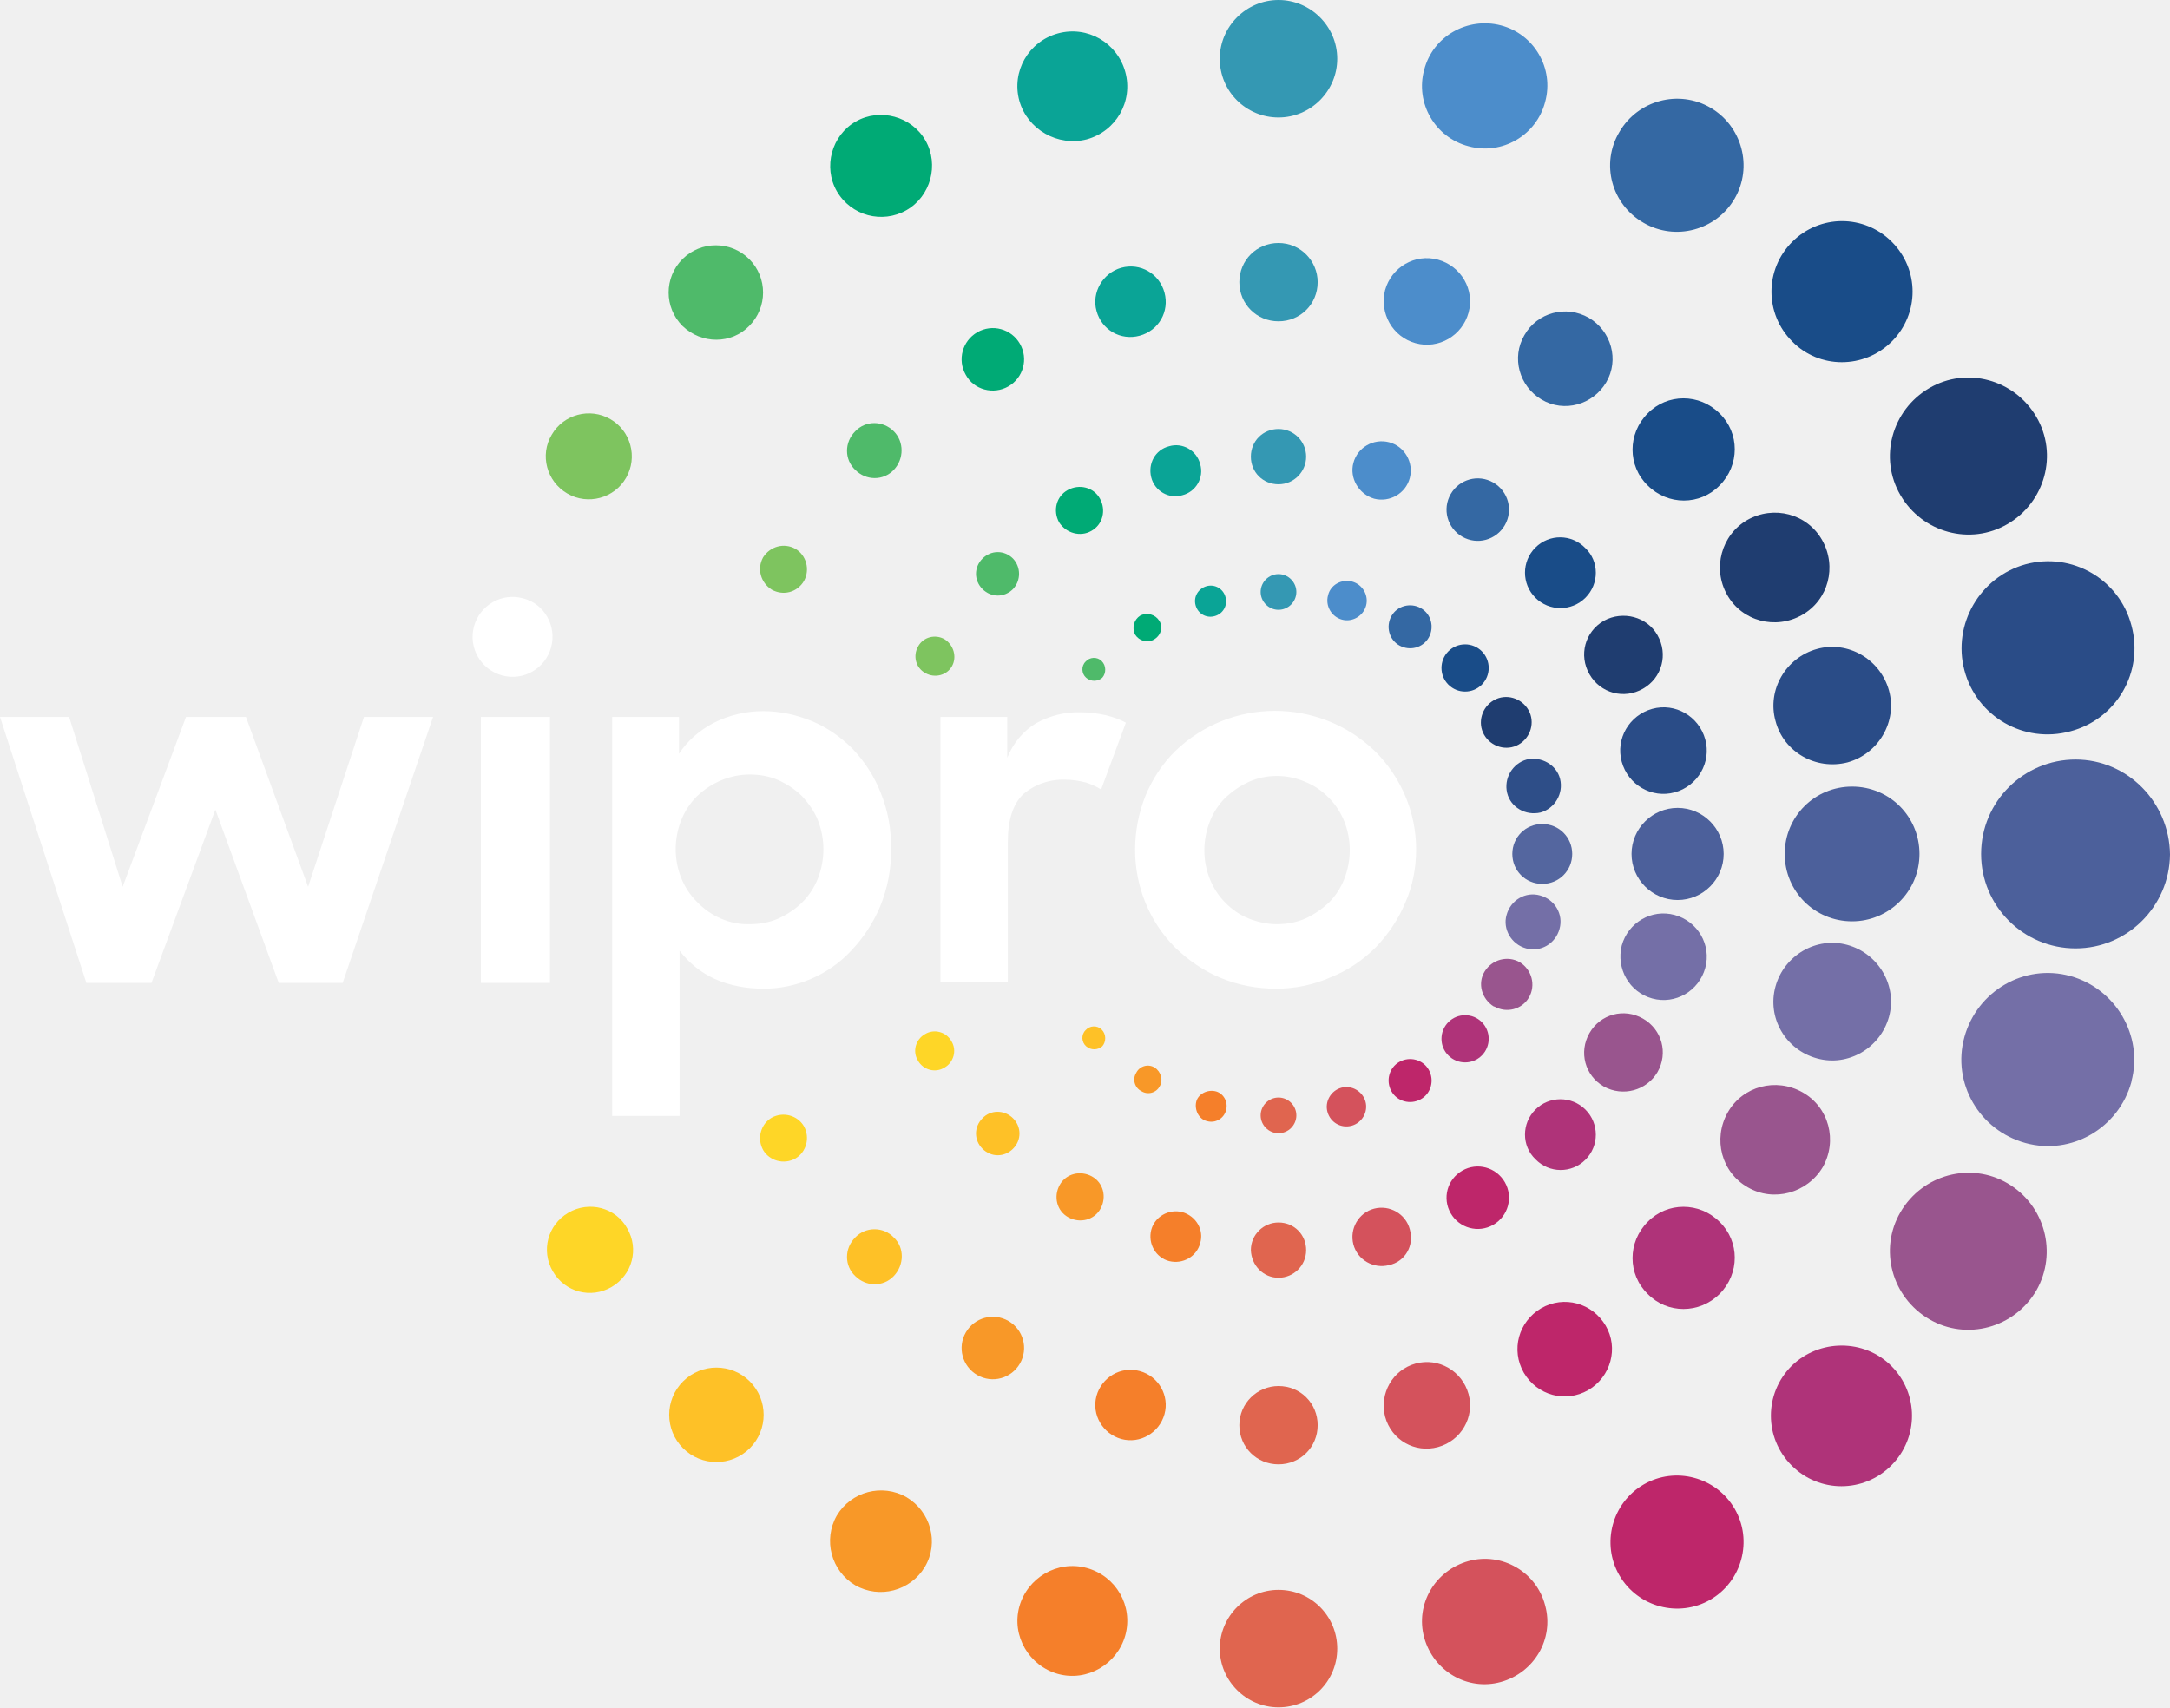
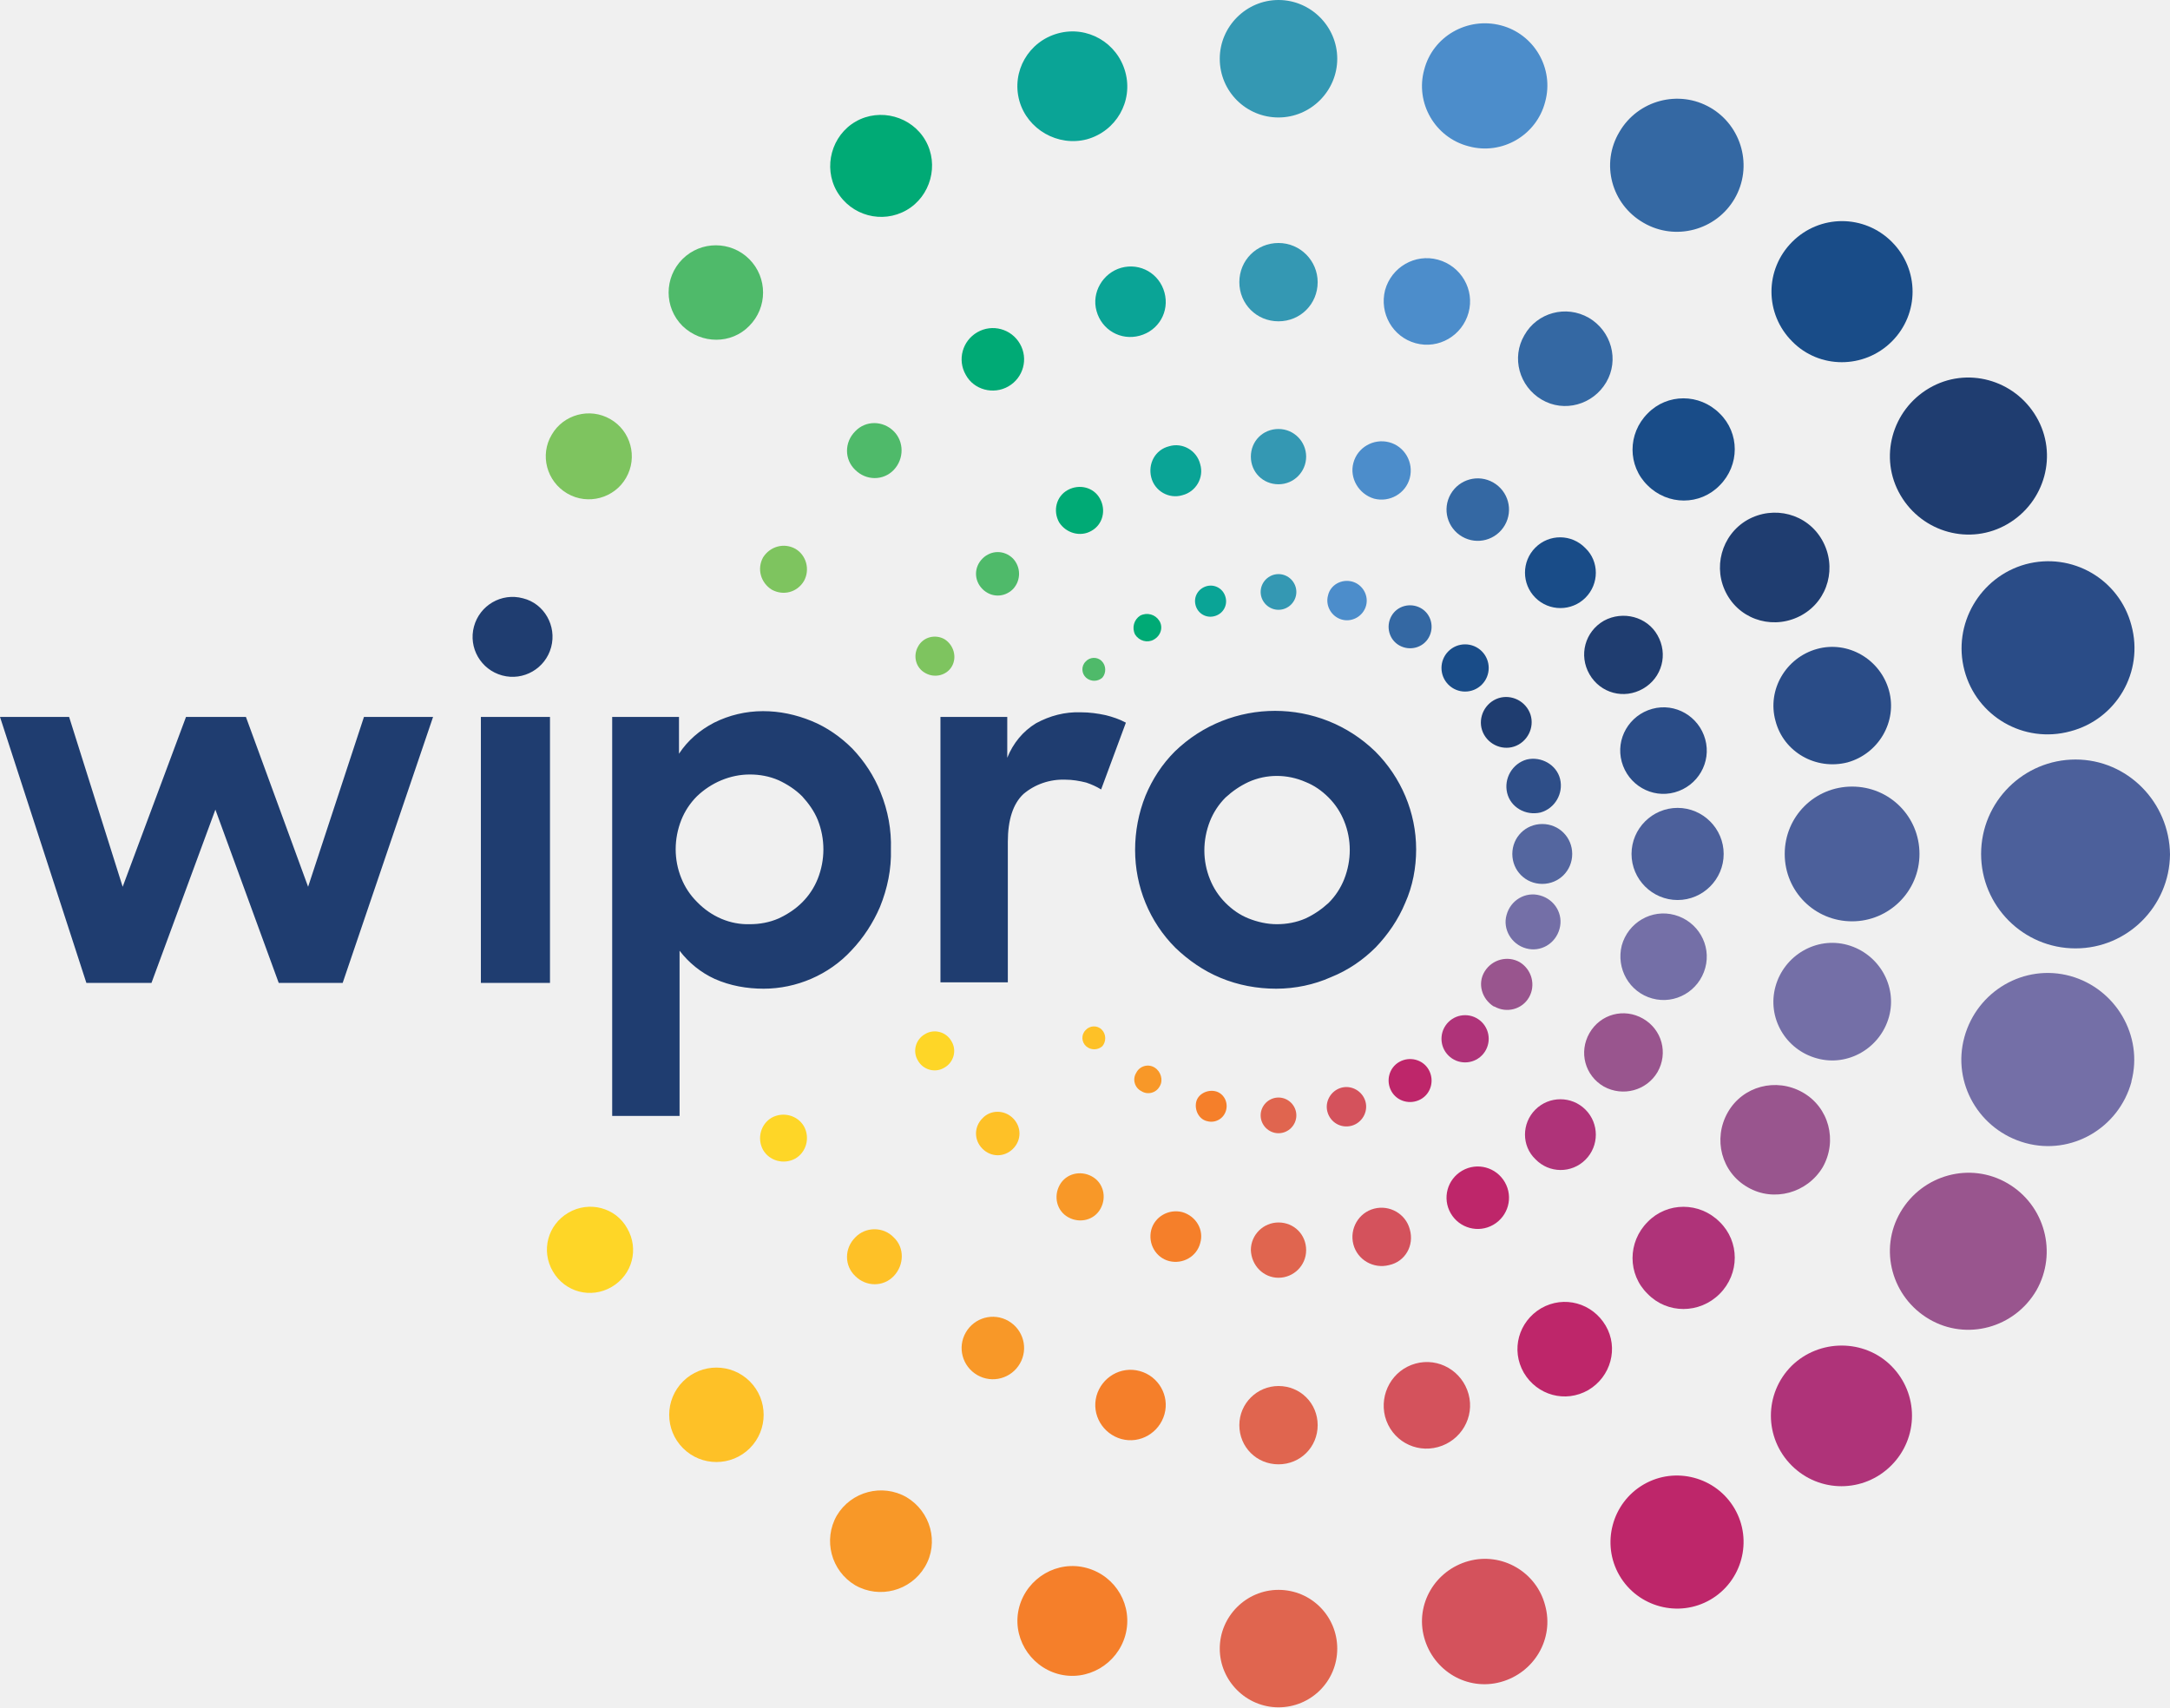
<svg xmlns="http://www.w3.org/2000/svg" viewBox="0 0 376.8 296.5" xml:space="preserve" id="Layer_1" width="376.8" height="296.5" version="1.1">
  <style id="style997" type="text/css">.st0{fill:#2a4c87}.st2{fill:#1f3d70}.st3{fill:#194c88}.st4{fill:#3468a3}.st5{fill:#4c8dcb}.st6{fill:#3498b3}.st7{fill:#0aa496}.st8{fill:#00aa75}.st9{fill:#4fba6a}.st10{fill:#7ec45f}.st11{fill:#4c609b}.st13{fill:#746fa7}.st14{fill:#99558e}.st15{fill:#af3379}.st16{fill:#be266a}.st17{fill:#d4525c}.st18{fill:#e0654f}.st19{fill:#f57f2a}.st20{fill:#f89828}.st21{fill:#fec127}.st22{fill:#fed627}</style>
  <path id="path999" d="M341.1 116.4c2.1 8 10.3 12.8 18.4 10.6 8-2.1 12.8-10.3 10.6-18.4-2.1-8-10.3-12.8-18.4-10.6-7.9 2.2-12.7 10.4-10.6 18.4" class="st0" />
  <path id="path1001" d="M320.8 132.4c5.4-1.5 8.7-7.1 7.2-12.5s-7.1-8.7-12.5-7.2-8.7 7.1-7.2 12.5c1.4 5.4 7 8.6 12.5 7.2" class="st0" />
  <path id="path1003" d="M290.8 137.6c4-1.1 6.4-5.2 5.3-9.2s-5.2-6.4-9.2-5.3-6.4 5.2-5.3 9.2 5.2 6.4 9.2 5.3" class="st0" />
  <path id="path1005" d="M267.5 141.1c2.5-.7 4-3.3 3.4-5.8s-3.3-4-5.8-3.4c-2.5.7-4 3.3-3.4 5.8s3.2 4 5.8 3.4" style="fill:#2e4e88" />
  <path id="path1007" d="M330 86c3.8 6.5 12.1 8.8 18.6 5s8.8-12.1 5-18.6-12.1-8.8-18.6-5-8.8 12.1-5 18.6" class="st2" />
  <path id="path1009" d="M299.9 103.3c2.6 4.6 8.4 6.1 13 3.5s6.1-8.4 3.5-13-8.4-6.1-13-3.5c-4.5 2.6-6.1 8.4-3.5 13" class="st2" />
  <path id="path1011" d="M278.5 107.8c-3.3 1.9-4.4 6-2.5 9.3s6 4.4 9.3 2.5 4.4-6 2.5-9.3c-1.8-3.2-6-4.3-9.3-2.5" class="st2" />
  <path id="path1013" d="M259.4 121.6c-2.1 1.2-2.9 3.9-1.7 6s3.9 2.9 6 1.7 2.9-3.9 1.7-6-3.9-2.9-6-1.7" class="st2" />
  <path id="path1015" d="M328.5 59.3c4.8-4.8 4.8-12.5 0-17.3s-12.5-4.8-17.3 0-4.8 12.5 0 17.3c4.7 4.8 12.5 4.8 17.3 0" class="st3" />
  <path id="path1017" d="M298.6 71.8c-3.5-3.5-9.1-3.5-12.5 0-3.5 3.5-3.5 9.1 0 12.5 3.5 3.5 9.1 3.5 12.5 0 3.5-3.5 3.5-9.1 0-12.5" class="st3" />
  <path id="path1019" d="M266.6 95.1c-2.4 2.4-2.4 6.3 0 8.7s6.3 2.4 8.7 0 2.4-6.3 0-8.6c-2.4-2.5-6.3-2.5-8.7-.1" class="st3" />
  <path id="path1021" d="M251.5 118.9c1.6 1.6 4.2 1.6 5.8 0s1.6-4.2 0-5.8-4.2-1.6-5.8 0-1.6 4.2 0 5.8" class="st3" />
  <path id="path1023" d="M285.4 38.7c5.5 3.2 12.6 1.3 15.8-4.2s1.3-12.6-4.2-15.8-12.6-1.3-15.8 4.2c-3.3 5.5-1.4 12.6 4.2 15.8-.1 0 0 0 0 0" class="st4" />
  <path id="path1025" d="M264.7 58.2c-2.3 3.9-.9 8.9 3 11.2s8.9.9 11.2-3 .9-8.9-3-11.2c-4-2.3-9-.9-11.2 3" class="st4" />
  <path id="path1027" d="M259.3 83.8c-2.6-1.5-5.9-.6-7.4 2s-.6 5.9 2 7.4 5.9.6 7.4-2 .6-5.9-2-7.4" class="st4" />
  <path id="path1029" d="M246.7 105.6c-1.8-1-4.1-.4-5.1 1.4s-.4 4.1 1.4 5.1 4.1.4 5.1-1.4.4-4.1-1.4-5.1" class="st4" />
  <path id="path1031" d="M255 25.4c5.8 1.6 11.8-1.9 13.3-7.7 1.6-5.8-1.9-11.8-7.7-13.3s-11.8 1.9-13.3 7.7c-1.6 5.8 1.9 11.8 7.7 13.3" class="st5" />
  <path id="path1033" d="M245.8 59.6c4 1.1 8.1-1.3 9.2-5.3s-1.3-8.1-5.3-9.2-8.1 1.3-9.2 5.3c-1 4 1.3 8.1 5.3 9.2" class="st5" />
  <path id="path1035" d="M238.6 86.6c2.7.7 5.5-.9 6.2-3.6s-.9-5.5-3.6-6.2-5.5.9-6.2 3.6c-.7 2.6.9 5.4 3.6 6.2" class="st5" />
  <path id="path1037" d="M230.6 103.4c-.5 1.8.6 3.7 2.4 4.2s3.7-.6 4.2-2.4-.6-3.7-2.4-4.2c-1.9-.5-3.8.6-4.2 2.4" class="st5" />
  <path id="path1039" d="M222 20.4c5.6 0 10.2-4.6 10.2-10.2S227.6 0 222 0s-10.2 4.6-10.2 10.2c0 5.7 4.6 10.2 10.2 10.2" class="st6" />
  <path id="path1041" d="M222 42.2c-3.8 0-6.8 3-6.8 6.8s3 6.8 6.8 6.8 6.8-3 6.8-6.8c0-3.7-3-6.8-6.8-6.8" class="st6" />
  <path id="path1043" d="M226.8 79.3c0-2.6-2.1-4.8-4.8-4.8s-4.8 2.1-4.8 4.8 2.1 4.8 4.8 4.8 4.8-2.2 4.8-4.8" class="st6" />
  <path id="path1045" d="M222 99.7c-1.7 0-3.1 1.4-3.1 3.1s1.4 3.1 3.1 3.1 3.1-1.4 3.1-3.1-1.4-3.1-3.1-3.1" class="st6" />
  <path id="path1047" d="M188.7 24.2c5.1-1.4 8.1-6.6 6.7-11.7s-6.6-8.1-11.7-6.7-8.1 6.6-6.7 11.7c1.4 5 6.7 8 11.7 6.7" class="st7" />
  <path id="path1049" d="M190.4 54c.9 3.3 4.2 5.2 7.5 4.3s5.2-4.2 4.3-7.5-4.2-5.2-7.5-4.3c-3.2.9-5.2 4.3-4.3 7.5" class="st7" />
  <path id="path1051" d="M199.9 82.9c.6 2.4 3.1 3.8 5.4 3.1 2.4-.6 3.8-3.1 3.1-5.4-.6-2.4-3.1-3.8-5.4-3.1-2.4.6-3.7 3-3.1 5.4" class="st7" />
  <path id="path1053" d="M207.6 105.1c.4 1.5 1.9 2.3 3.3 1.9 1.5-.4 2.3-1.9 1.9-3.3-.4-1.5-1.9-2.3-3.3-1.9s-2.3 1.8-1.9 3.3" class="st7" />
  <path id="path1055" d="M157.4 36.5c4.2-2.4 5.7-7.9 3.3-12.1s-7.9-5.7-12.1-3.3-5.7 7.9-3.3 12.1c2.5 4.3 7.9 5.7 12.1 3.3" class="st8" />
  <path id="path1057" d="M175.1 67.1c2.6-1.5 3.5-4.8 2-7.4s-4.8-3.5-7.4-2-3.5 4.8-2 7.4c1.4 2.6 4.8 3.5 7.4 2" class="st8" />
  <path id="path1059" d="M189.5 92.2c2-1.1 2.6-3.6 1.5-5.6s-3.6-2.6-5.6-1.5-2.6 3.6-1.5 5.6c1.2 1.9 3.7 2.6 5.6 1.5" class="st8" />
  <path id="path1061" d="M201.3 107.8c-.7-1.1-2.1-1.5-3.3-.9-1.1.7-1.5 2.1-.9 3.3.7 1.1 2.1 1.5 3.2.9 1.3-.7 1.7-2.2 1-3.3" class="st8" />
  <path id="path1063" d="M130.1 56.6c3.2-3.2 3.2-8.4 0-11.6s-8.4-3.2-11.6 0-3.2 8.4 0 11.6c3.3 3.2 8.5 3.2 11.6 0" class="st9" />
  <path id="path1065" d="M155.2 74.9c-1.9-1.9-4.9-1.9-6.7 0-1.9 1.9-1.9 4.9 0 6.7 1.9 1.9 4.9 1.9 6.7 0s1.8-4.9 0-6.7" class="st9" />
  <path id="path1067" d="M175.9 97c-1.5-1.5-3.8-1.5-5.3 0s-1.5 3.8 0 5.3 3.8 1.5 5.3 0c1.4-1.5 1.4-3.8 0-5.3" class="st9" />
  <path id="path1069" d="M191.3 114.8c-.8-.8-2.1-.7-2.8.1-.8.8-.7 2.1.1 2.8s2 .7 2.8 0c.7-.8.7-2.1-.1-2.9" class="st9" />
  <path id="path1071" d="M98.5 85.7c3.6 2.1 8.2.8 10.2-2.7 2.1-3.6.8-8.2-2.7-10.2-3.6-2.1-8.2-.8-10.2 2.7-2.1 3.5-.9 8.1 2.7 10.2" class="st10" />
  <path id="path1073" d="M138.1 95.3c-2-1.1-4.4-.4-5.6 1.5-1.1 2-.4 4.4 1.5 5.6 2 1.1 4.4.5 5.6-1.5 1.1-2 .4-4.5-1.5-5.6" class="st10" />
  <path id="path1075" d="M164 111c-1.6-.9-3.7-.4-4.6 1.3-.9 1.6-.4 3.7 1.3 4.6 1.6.9 3.7.4 4.6-1.2s.3-3.7-1.3-4.7" class="st10" />
  <path id="path1077" d="M360.4 131.9c-9 0-16.4 7.3-16.4 16.4 0 9 7.3 16.4 16.4 16.4 9 0 16.3-7.3 16.4-16.3-.1-9.1-7.4-16.5-16.4-16.5" class="st11" />
  <path id="path1079" d="M333.3 148.3c0-6.5-5.2-11.7-11.7-11.7s-11.7 5.2-11.7 11.7 5.2 11.7 11.7 11.7c6.4 0 11.7-5.2 11.7-11.7" class="st11" />
  <path id="path1081" d="M291.3 140.3c-4.4 0-8 3.6-8 8s3.6 8 8 8 8-3.6 8-8-3.6-8-8-8" class="st11" />
  <path id="path1083" d="M273 148.3c0-2.9-2.3-5.2-5.2-5.2s-5.2 2.3-5.2 5.2 2.3 5.2 5.2 5.2 5.2-2.3 5.2-5.2" style="fill:#54669f" />
  <path id="path1085" d="M359.5 169.5c-8-2.2-16.2 2.6-18.4 10.6s2.6 16.2 10.6 18.4 16.2-2.6 18.4-10.6v-.1c2.1-7.9-2.7-16.1-10.6-18.3" class="st13" />
  <path id="path1087" d="M315.5 183.8c5.4 1.5 11-1.8 12.5-7.2s-1.8-11-7.2-12.5-11 1.8-12.5 7.2 1.7 11 7.2 12.5" class="st13" />
  <path id="path1089" d="M286.9 173.4c4 1.1 8.1-1.3 9.2-5.3s-1.3-8.1-5.3-9.2-8.1 1.3-9.2 5.3c-1 4 1.3 8.1 5.3 9.2" class="st13" />
  <path id="path1091" d="M265 164.7c2.5.7 5.1-.8 5.8-3.4.7-2.5-.8-5.1-3.4-5.8-2.5-.7-5.1.8-5.8 3.4-.7 2.4.8 5.1 3.4 5.8" class="st13" />
  <path id="path1093" d="M348.6 205.5c-6.5-3.8-14.8-1.5-18.6 5s-1.5 14.8 5 18.6 14.8 1.5 18.6-5c3.7-6.5 1.5-14.8-5-18.6" class="st14" />
  <path id="path1095" d="M316.5 202.7c2.6-4.6 1.1-10.4-3.5-13s-10.4-1.1-13 3.5-1.1 10.4 3.5 13c4.5 2.6 10.3 1 13-3.5" class="st14" />
  <path id="path1097" d="M287.8 186.2c1.9-3.3.8-7.4-2.5-9.3s-7.4-.8-9.3 2.5-.8 7.4 2.5 9.3c3.3 1.8 7.4.7 9.3-2.5" class="st14" />
  <path id="path1099" d="M265.5 173.2c1.2-2.1.5-4.8-1.6-6.1-2.1-1.2-4.8-.5-6.1 1.6s-.5 4.8 1.6 6.1h.1c2.1 1.2 4.8.5 6-1.6" class="st14" />
  <path id="path1101" d="M311.1 237.2c-4.8 4.8-4.8 12.5 0 17.3s12.5 4.8 17.3 0 4.8-12.5 0-17.3c-4.7-4.7-12.5-4.7-17.3 0" class="st15" />
  <path id="path1103" d="M298.6 224.7c3.5-3.5 3.5-9.1 0-12.5-3.5-3.5-9.1-3.5-12.5 0-3.5 3.5-3.5 9.1 0 12.5 3.4 3.5 9 3.5 12.5 0" class="st15" />
  <path id="path1105" d="M275.3 201.4c2.4-2.4 2.4-6.3 0-8.7s-6.3-2.4-8.7 0-2.4 6.3 0 8.6c2.4 2.5 6.3 2.5 8.7.1" class="st15" />
  <path id="path1107" d="M251.5 183.3c1.6 1.6 4.2 1.6 5.8 0s1.6-4.2 0-5.8-4.2-1.6-5.8 0-1.6 4.2 0 5.8" class="st15" />
  <path id="path1109" d="M285.4 257.8c-5.5 3.2-7.4 10.3-4.2 15.8s10.3 7.4 15.8 4.2 7.4-10.3 4.2-15.8-10.3-7.4-15.8-4.2" class="st16" />
  <path id="path1111" d="M278.8 230.2c-2.3-3.9-7.2-5.3-11.2-3-3.9 2.3-5.3 7.2-3 11.2 2.3 3.9 7.2 5.3 11.2 3 3.9-2.3 5.3-7.3 3-11.2" class="st16" />
  <path id="path1113" d="M259.3 212.7c2.6-1.5 3.5-4.8 2-7.4s-4.8-3.5-7.4-2-3.5 4.8-2 7.4 4.8 3.5 7.4 2" class="st16" />
  <path id="path1115" d="M243 184.4c-1.8 1-2.4 3.3-1.4 5.1s3.3 2.4 5.1 1.4 2.4-3.3 1.4-5.1-3.3-2.4-5.1-1.4" class="st16" />
  <path id="path1117" d="M255 271.1c-5.8 1.6-9.3 7.5-7.7 13.3s7.5 9.3 13.3 7.7 9.3-7.5 7.7-13.3c-1.5-5.8-7.5-9.3-13.3-7.7" class="st17" />
  <path id="path1119" d="M249.7 251.3c4-1.1 6.4-5.2 5.3-9.2s-5.2-6.4-9.2-5.3-6.3 5.2-5.3 9.2c1.1 4.1 5.2 6.4 9.2 5.3" class="st17" />
  <path id="path1121" d="M244.8 213.5c-.7-2.7-3.5-4.3-6.2-3.6s-4.3 3.5-3.6 6.2 3.5 4.3 6.2 3.6c2.8-.6 4.4-3.4 3.6-6.2" class="st17" />
  <path id="path1123" d="M237.1 191.3c-.5-1.8-2.4-2.9-4.2-2.4s-2.9 2.4-2.4 4.2 2.3 2.9 4.2 2.4c1.8-.5 2.9-2.4 2.4-4.2" class="st17" />
  <path id="path1125" d="M222 276.1c-5.6 0-10.2 4.6-10.2 10.2s4.6 10.2 10.2 10.2 10.2-4.5 10.2-10.2c0-5.6-4.5-10.2-10.2-10.2" class="st18" />
  <path id="path1127" d="M215.2 247.5c0 3.8 3 6.8 6.8 6.8s6.8-3 6.8-6.8-3-6.8-6.8-6.8c-3.7 0-6.8 3-6.8 6.8" class="st18" />
  <path id="path1129" d="M222 221.9c2.6 0 4.8-2.1 4.8-4.8s-2.1-4.8-4.8-4.8c-2.6 0-4.8 2.1-4.8 4.8.1 2.7 2.2 4.8 4.8 4.8" class="st18" />
  <path id="path1131" d="M222 190.6c-1.7 0-3.1 1.4-3.1 3.1s1.4 3.1 3.1 3.1 3.1-1.4 3.1-3.1-1.4-3.1-3.1-3.1" class="st18" />
  <path id="path1133" d="M188.7 272.3c-5.1-1.4-10.3 1.7-11.7 6.7-1.4 5.1 1.7 10.3 6.7 11.7 5.1 1.4 10.3-1.7 11.7-6.7 1.4-5.1-1.6-10.3-6.7-11.7" class="st19" />
  <path id="path1135" d="M197.9 238.1c-3.3-.9-6.6 1.1-7.5 4.3-.9 3.3 1.1 6.6 4.3 7.5 3.3.9 6.6-1.1 7.5-4.3s-1-6.6-4.3-7.5" class="st19" />
  <path id="path1137" d="M205.3 210.5c-2.4-.6-4.8.8-5.4 3.1-.6 2.4.8 4.8 3.1 5.4 2.4.6 4.8-.8 5.4-3.1.7-2.3-.7-4.7-3.1-5.4" class="st19" />
  <path id="path1139" d="M212.9 192.8c.4-1.5-.5-3-1.9-3.3s-3 .5-3.3 1.9.5 3 1.9 3.3c1.4.4 2.9-.4 3.3-1.9" class="st19" />
  <path id="path1141" d="M157.4 260c-4.2-2.4-9.6-1-12.1 3.2-2.4 4.2-1 9.6 3.2 12.1 4.2 2.4 9.6 1 12.1-3.2s1-9.6-3.2-12.1" class="st20" />
  <path id="path1143" d="M175.1 229.4c-2.6-1.5-5.9-.6-7.4 2s-.6 5.9 2 7.4 5.9.6 7.4-2 .6-5.9-2-7.4" class="st20" />
  <path id="path1145" d="M185.5 211.4c2 1.1 4.5.5 5.6-1.5s.5-4.5-1.5-5.6-4.5-.5-5.6 1.5-.5 4.5 1.5 5.6" class="st20" />
  <path id="path1147" d="M200.5 185.4c-1.1-.7-2.6-.3-3.2.9-.7 1.1-.3 2.6.9 3.2 1.1.7 2.6.3 3.2-.9.6-1 .2-2.5-.9-3.2" class="st20" />
  <path id="path1149" d="M118.6 239.9c-3.2 3.2-3.2 8.4 0 11.6s8.4 3.2 11.6 0 3.2-8.4 0-11.6-8.4-3.2-11.6 0" class="st21" />
  <path id="path1151" d="M148.5 214.9c-1.9 1.9-1.9 4.9 0 6.7 1.9 1.9 4.9 1.9 6.7 0s1.9-4.9 0-6.7c-1.8-1.9-4.9-1.9-6.7 0" class="st21" />
  <path id="path1153" d="M170.6 194.2c-1.5 1.5-1.5 3.8 0 5.3s3.8 1.5 5.3 0 1.5-3.8 0-5.3-3.9-1.5-5.3 0" class="st21" />
  <path id="path1155" d="M191.3 178.8c-.8-.8-2.1-.7-2.8.1-.8.8-.7 2.1.1 2.8s2 .7 2.8 0c.7-.8.7-2.1-.1-2.9" class="st21" />
  <path id="path1157" d="M98.7 210.6c-3.6 2.1-4.8 6.6-2.7 10.2s6.6 4.8 10.2 2.7 4.8-6.6 2.7-10.2c-2-3.6-6.6-4.8-10.2-2.7" class="st22" />
  <path id="path1159" d="M134 194.1c-1.9 1.1-2.6 3.6-1.5 5.6 1.1 1.9 3.6 2.6 5.6 1.5 1.9-1.1 2.6-3.6 1.5-5.6-1.1-1.9-3.6-2.6-5.6-1.5" class="st22" />
  <path id="path1161" d="M160.6 179.6c-1.6.9-2.2 3-1.2 4.6.9 1.6 3 2.2 4.6 1.2 1.6-.9 2.2-3 1.2-4.6-.9-1.6-3-2.2-4.6-1.2" class="st22" />
-   <path id="path1163" d="M83.5 124.5h12v46.2h-12zm7.3-20.6c-3.7-1-7.5 1.2-8.5 4.9s1.2 7.5 4.9 8.5 7.5-1.2 8.5-4.9-1.2-7.6-4.9-8.5m41.8 67.8c-2.9 0-5.8-.5-8.5-1.7-2.4-1.1-4.5-2.8-6.1-4.9v28.7h-11.7v-69.3h11.6v6.4c1.5-2.3 3.6-4.1 6.1-5.4 2.6-1.3 5.5-2 8.5-2 2.9 0 5.7.6 8.4 1.7s5.1 2.8 7.1 4.8c2.1 2.2 3.8 4.8 4.9 7.6q1.95 4.8 1.8 9.9c.1 3.4-.6 6.8-1.9 10-1.2 2.8-2.9 5.4-5 7.6-3.9 4.2-9.5 6.6-15.2 6.6m-2.4-11.2c1.7 0 3.4-.3 5-1 1.5-.7 2.9-1.6 4.1-2.8s2.1-2.6 2.7-4.1c1.3-3.3 1.3-6.9 0-10.2-.6-1.5-1.6-2.9-2.7-4.1-1.2-1.2-2.6-2.1-4.1-2.8-1.6-.7-3.3-1-5-1-3.4 0-6.7 1.4-9.2 3.8-1.2 1.2-2.1 2.6-2.7 4.1-1.3 3.3-1.3 6.9 0 10.1.6 1.5 1.5 2.9 2.7 4.1 2.5 2.6 5.8 4 9.2 3.9m33.1-36h11.6v7.1c1-2.5 2.7-4.6 5-6 2.4-1.3 5-2 7.8-1.9 1.5 0 2.9.2 4.3.5 1.2.3 2.4.7 3.5 1.3l-4.3 11.6c-.8-.5-1.7-.9-2.6-1.2-1.2-.3-2.4-.5-3.6-.5-2.7-.1-5.3.8-7.3 2.5-1.8 1.7-2.7 4.5-2.7 8.3v24.4h-11.7zm58.3 47.2c-3.3 0-6.6-.6-9.7-1.9-2.9-1.2-5.5-3-7.8-5.2-4.5-4.5-7-10.6-7-17 0-3.2.6-6.4 1.8-9.4 1.2-2.9 2.9-5.5 5.1-7.7 9.7-9.4 25.1-9.4 34.8 0 4.5 4.5 7.1 10.6 7.1 17 0 3.2-.6 6.4-1.9 9.3-1.2 2.9-3 5.5-5.1 7.7-2.2 2.2-4.8 4-7.8 5.2-2.9 1.3-6.2 2-9.5 2m.1-11.2c1.7 0 3.4-.3 5-1 1.5-.7 2.8-1.6 4-2.7 1.2-1.2 2.1-2.6 2.7-4.1 1.3-3.3 1.3-6.9 0-10.1-.6-1.5-1.5-2.9-2.7-4.1s-2.5-2.1-4-2.7c-3.2-1.4-6.8-1.4-9.9 0-1.5.7-2.8 1.6-4 2.7-1.2 1.2-2.1 2.6-2.7 4.1-1.3 3.3-1.3 6.9 0 10.1.6 1.5 1.5 2.9 2.7 4.1s2.5 2.1 4 2.7 3.2 1 4.9 1M0 124.5h12l9.3 29.5 11-29.5h10.4L53.5 154l9.7-29.5h12l-15.7 46.2H48.4l-11-30.1-11.1 30.1H15z" style="fill:#FFFFFF;" fill="#FFFFFF" />
+   <path id="path1163" d="M83.5 124.5h12v46.2h-12zm7.3-20.6c-3.7-1-7.5 1.2-8.5 4.9s1.2 7.5 4.9 8.5 7.5-1.2 8.5-4.9-1.2-7.6-4.9-8.5m41.8 67.8c-2.9 0-5.8-.5-8.5-1.7-2.4-1.1-4.5-2.8-6.1-4.9v28.7h-11.7v-69.3h11.6v6.4c1.5-2.3 3.6-4.1 6.1-5.4 2.6-1.3 5.5-2 8.5-2 2.9 0 5.7.6 8.4 1.7s5.1 2.8 7.1 4.8c2.1 2.2 3.8 4.8 4.9 7.6q1.95 4.8 1.8 9.9c.1 3.4-.6 6.8-1.9 10-1.2 2.8-2.9 5.4-5 7.6-3.9 4.2-9.5 6.6-15.2 6.6m-2.4-11.2c1.7 0 3.4-.3 5-1 1.5-.7 2.9-1.6 4.1-2.8s2.1-2.6 2.7-4.1c1.3-3.3 1.3-6.9 0-10.2-.6-1.5-1.6-2.9-2.7-4.1-1.2-1.2-2.6-2.1-4.1-2.8-1.6-.7-3.3-1-5-1-3.4 0-6.7 1.4-9.2 3.8-1.2 1.2-2.1 2.6-2.7 4.1-1.3 3.3-1.3 6.9 0 10.1.6 1.5 1.5 2.9 2.7 4.1 2.5 2.6 5.8 4 9.2 3.9m33.1-36h11.6v7.1c1-2.5 2.7-4.6 5-6 2.4-1.3 5-2 7.8-1.9 1.5 0 2.9.2 4.3.5 1.2.3 2.4.7 3.5 1.3l-4.3 11.6c-.8-.5-1.7-.9-2.6-1.2-1.2-.3-2.4-.5-3.6-.5-2.7-.1-5.3.8-7.3 2.5-1.8 1.7-2.7 4.5-2.7 8.3v24.4h-11.7zm58.3 47.2c-3.3 0-6.6-.6-9.7-1.9-2.9-1.2-5.5-3-7.8-5.2-4.5-4.5-7-10.6-7-17 0-3.2.6-6.4 1.8-9.4 1.2-2.9 2.9-5.5 5.1-7.7 9.7-9.4 25.1-9.4 34.8 0 4.5 4.5 7.1 10.6 7.1 17 0 3.2-.6 6.4-1.9 9.3-1.2 2.9-3 5.5-5.1 7.7-2.2 2.2-4.8 4-7.8 5.2-2.9 1.3-6.2 2-9.5 2m.1-11.2c1.7 0 3.4-.3 5-1 1.5-.7 2.8-1.6 4-2.7 1.2-1.2 2.1-2.6 2.7-4.1 1.3-3.3 1.3-6.9 0-10.1-.6-1.5-1.5-2.9-2.7-4.1s-2.5-2.1-4-2.7c-3.2-1.4-6.8-1.4-9.9 0-1.5.7-2.8 1.6-4 2.7-1.2 1.2-2.1 2.6-2.7 4.1-1.3 3.3-1.3 6.9 0 10.1.6 1.5 1.5 2.9 2.7 4.1s2.5 2.1 4 2.7 3.2 1 4.9 1M0 124.5h12l9.3 29.5 11-29.5h10.4L53.5 154l9.7-29.5h12l-15.7 46.2H48.4l-11-30.1-11.1 30.1H15z" style="fill:#1f3d70;" fill="#1f3d70" />
</svg>
